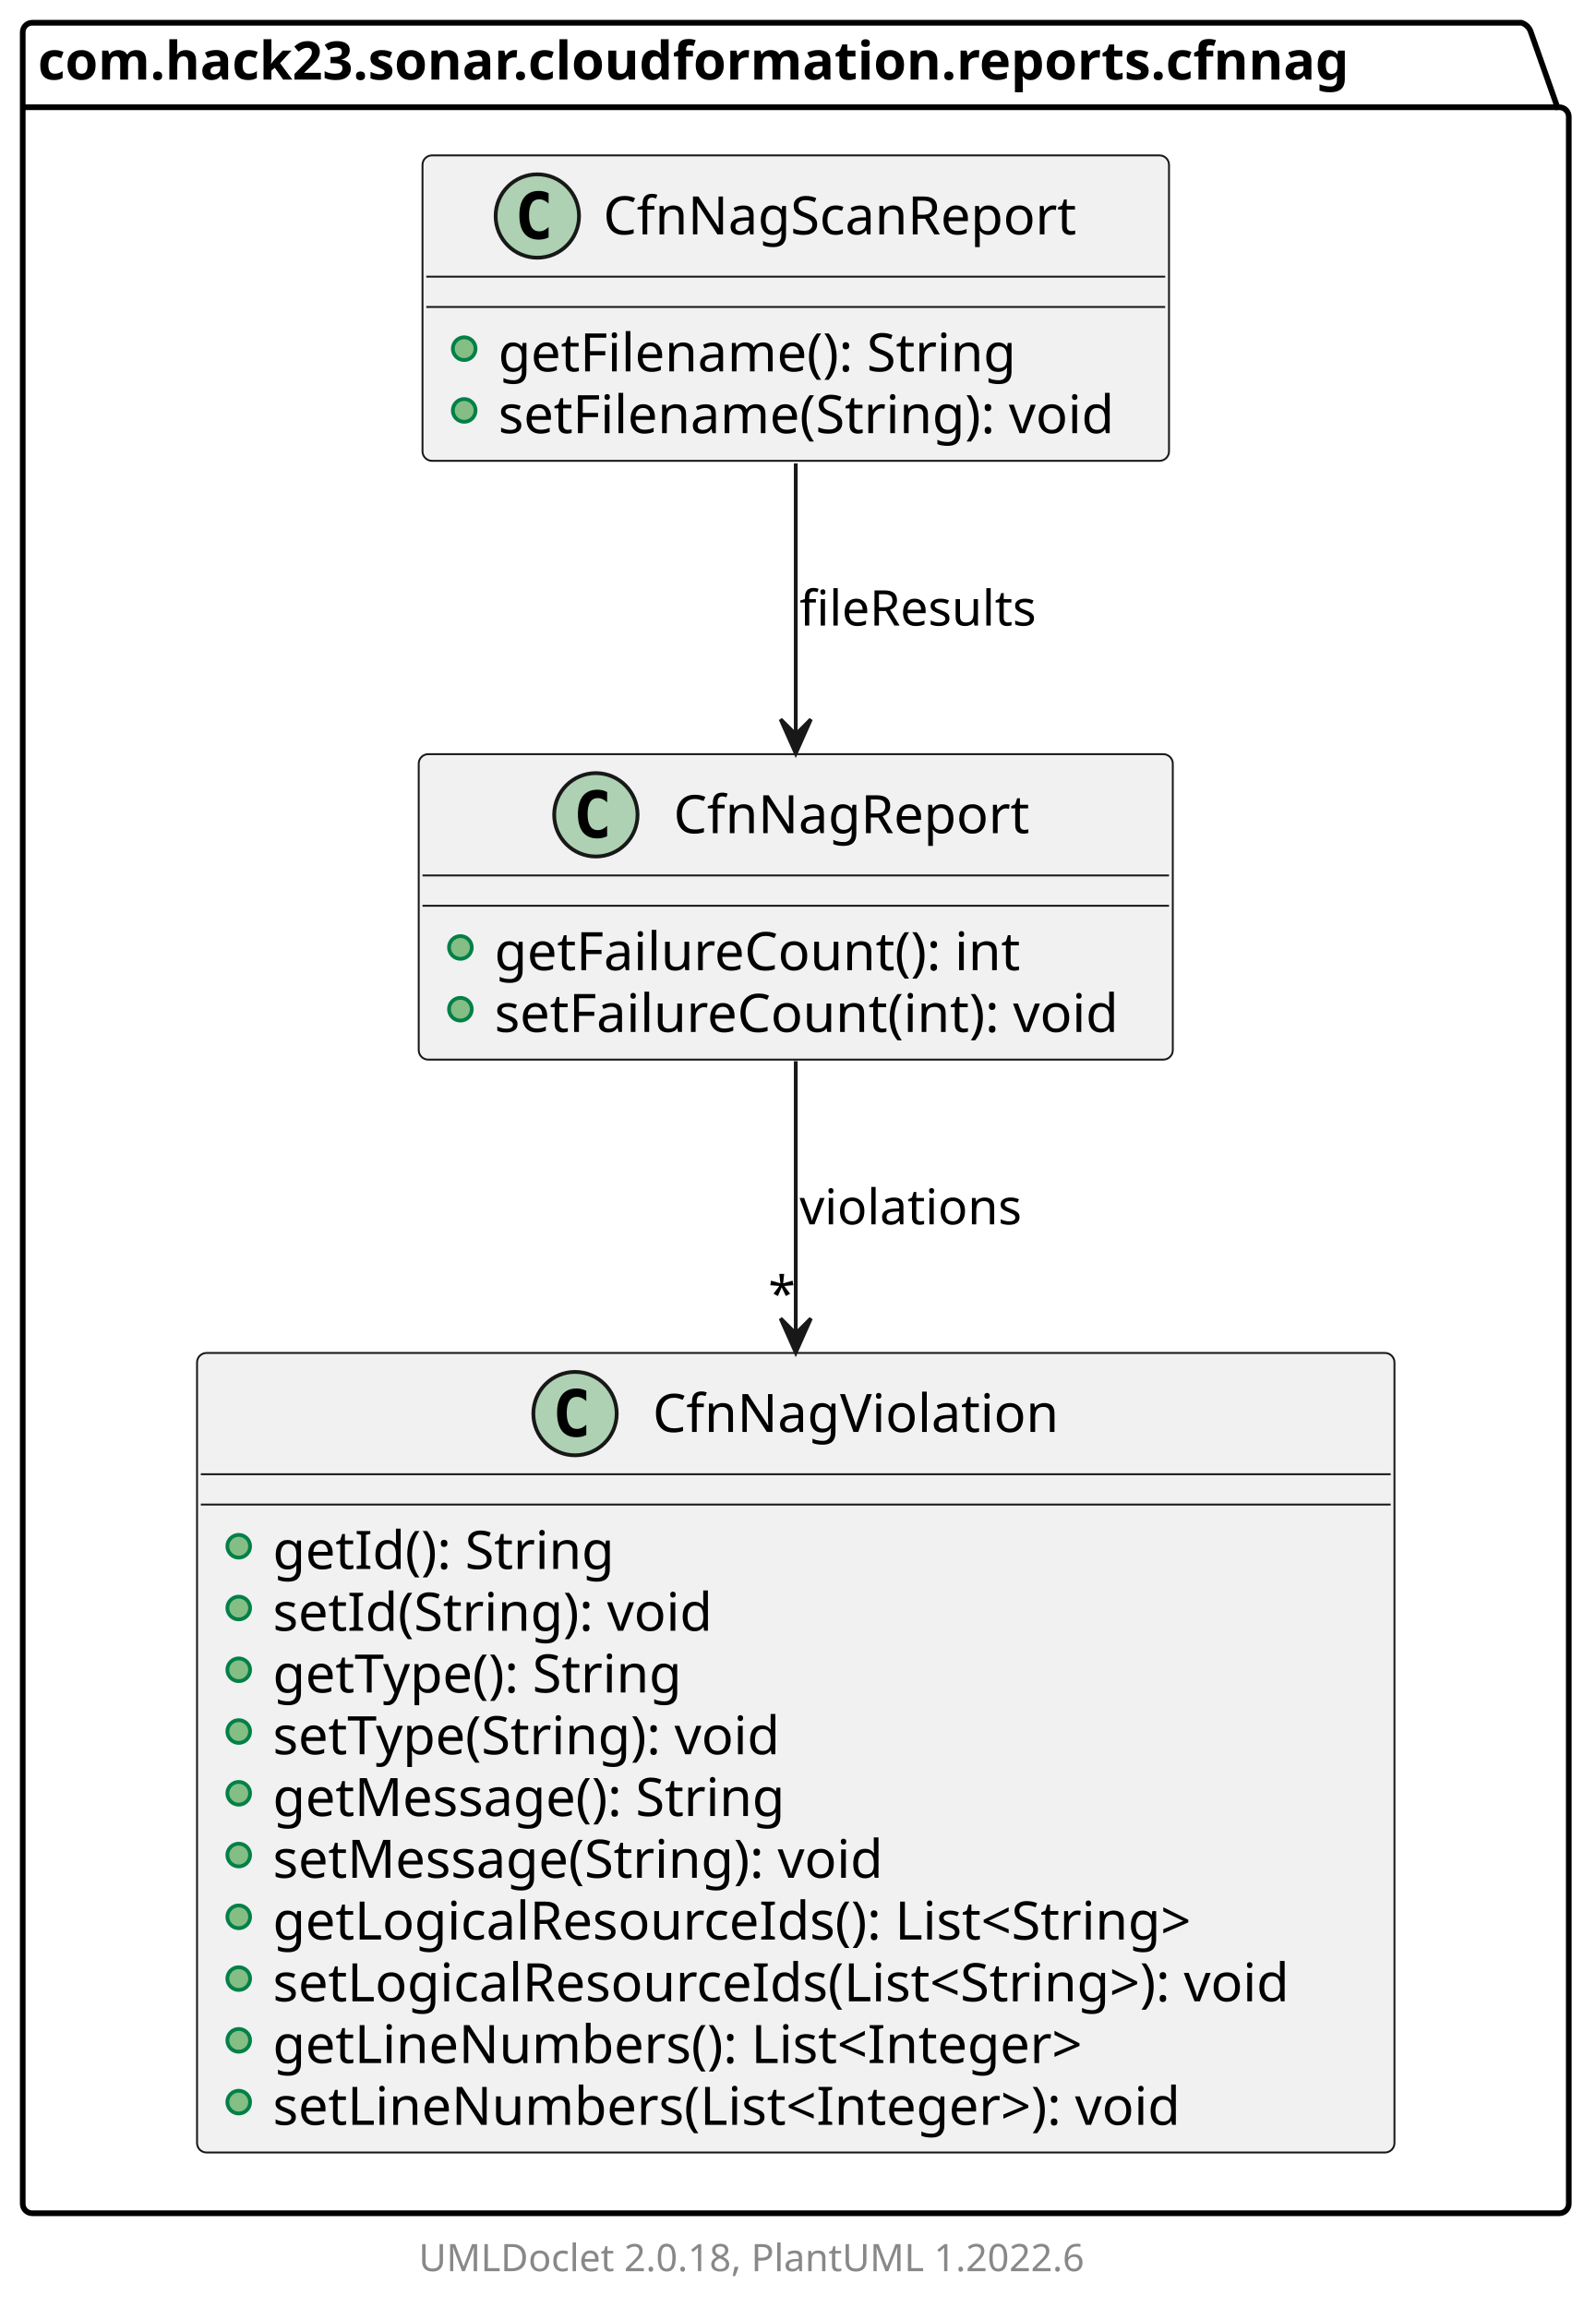
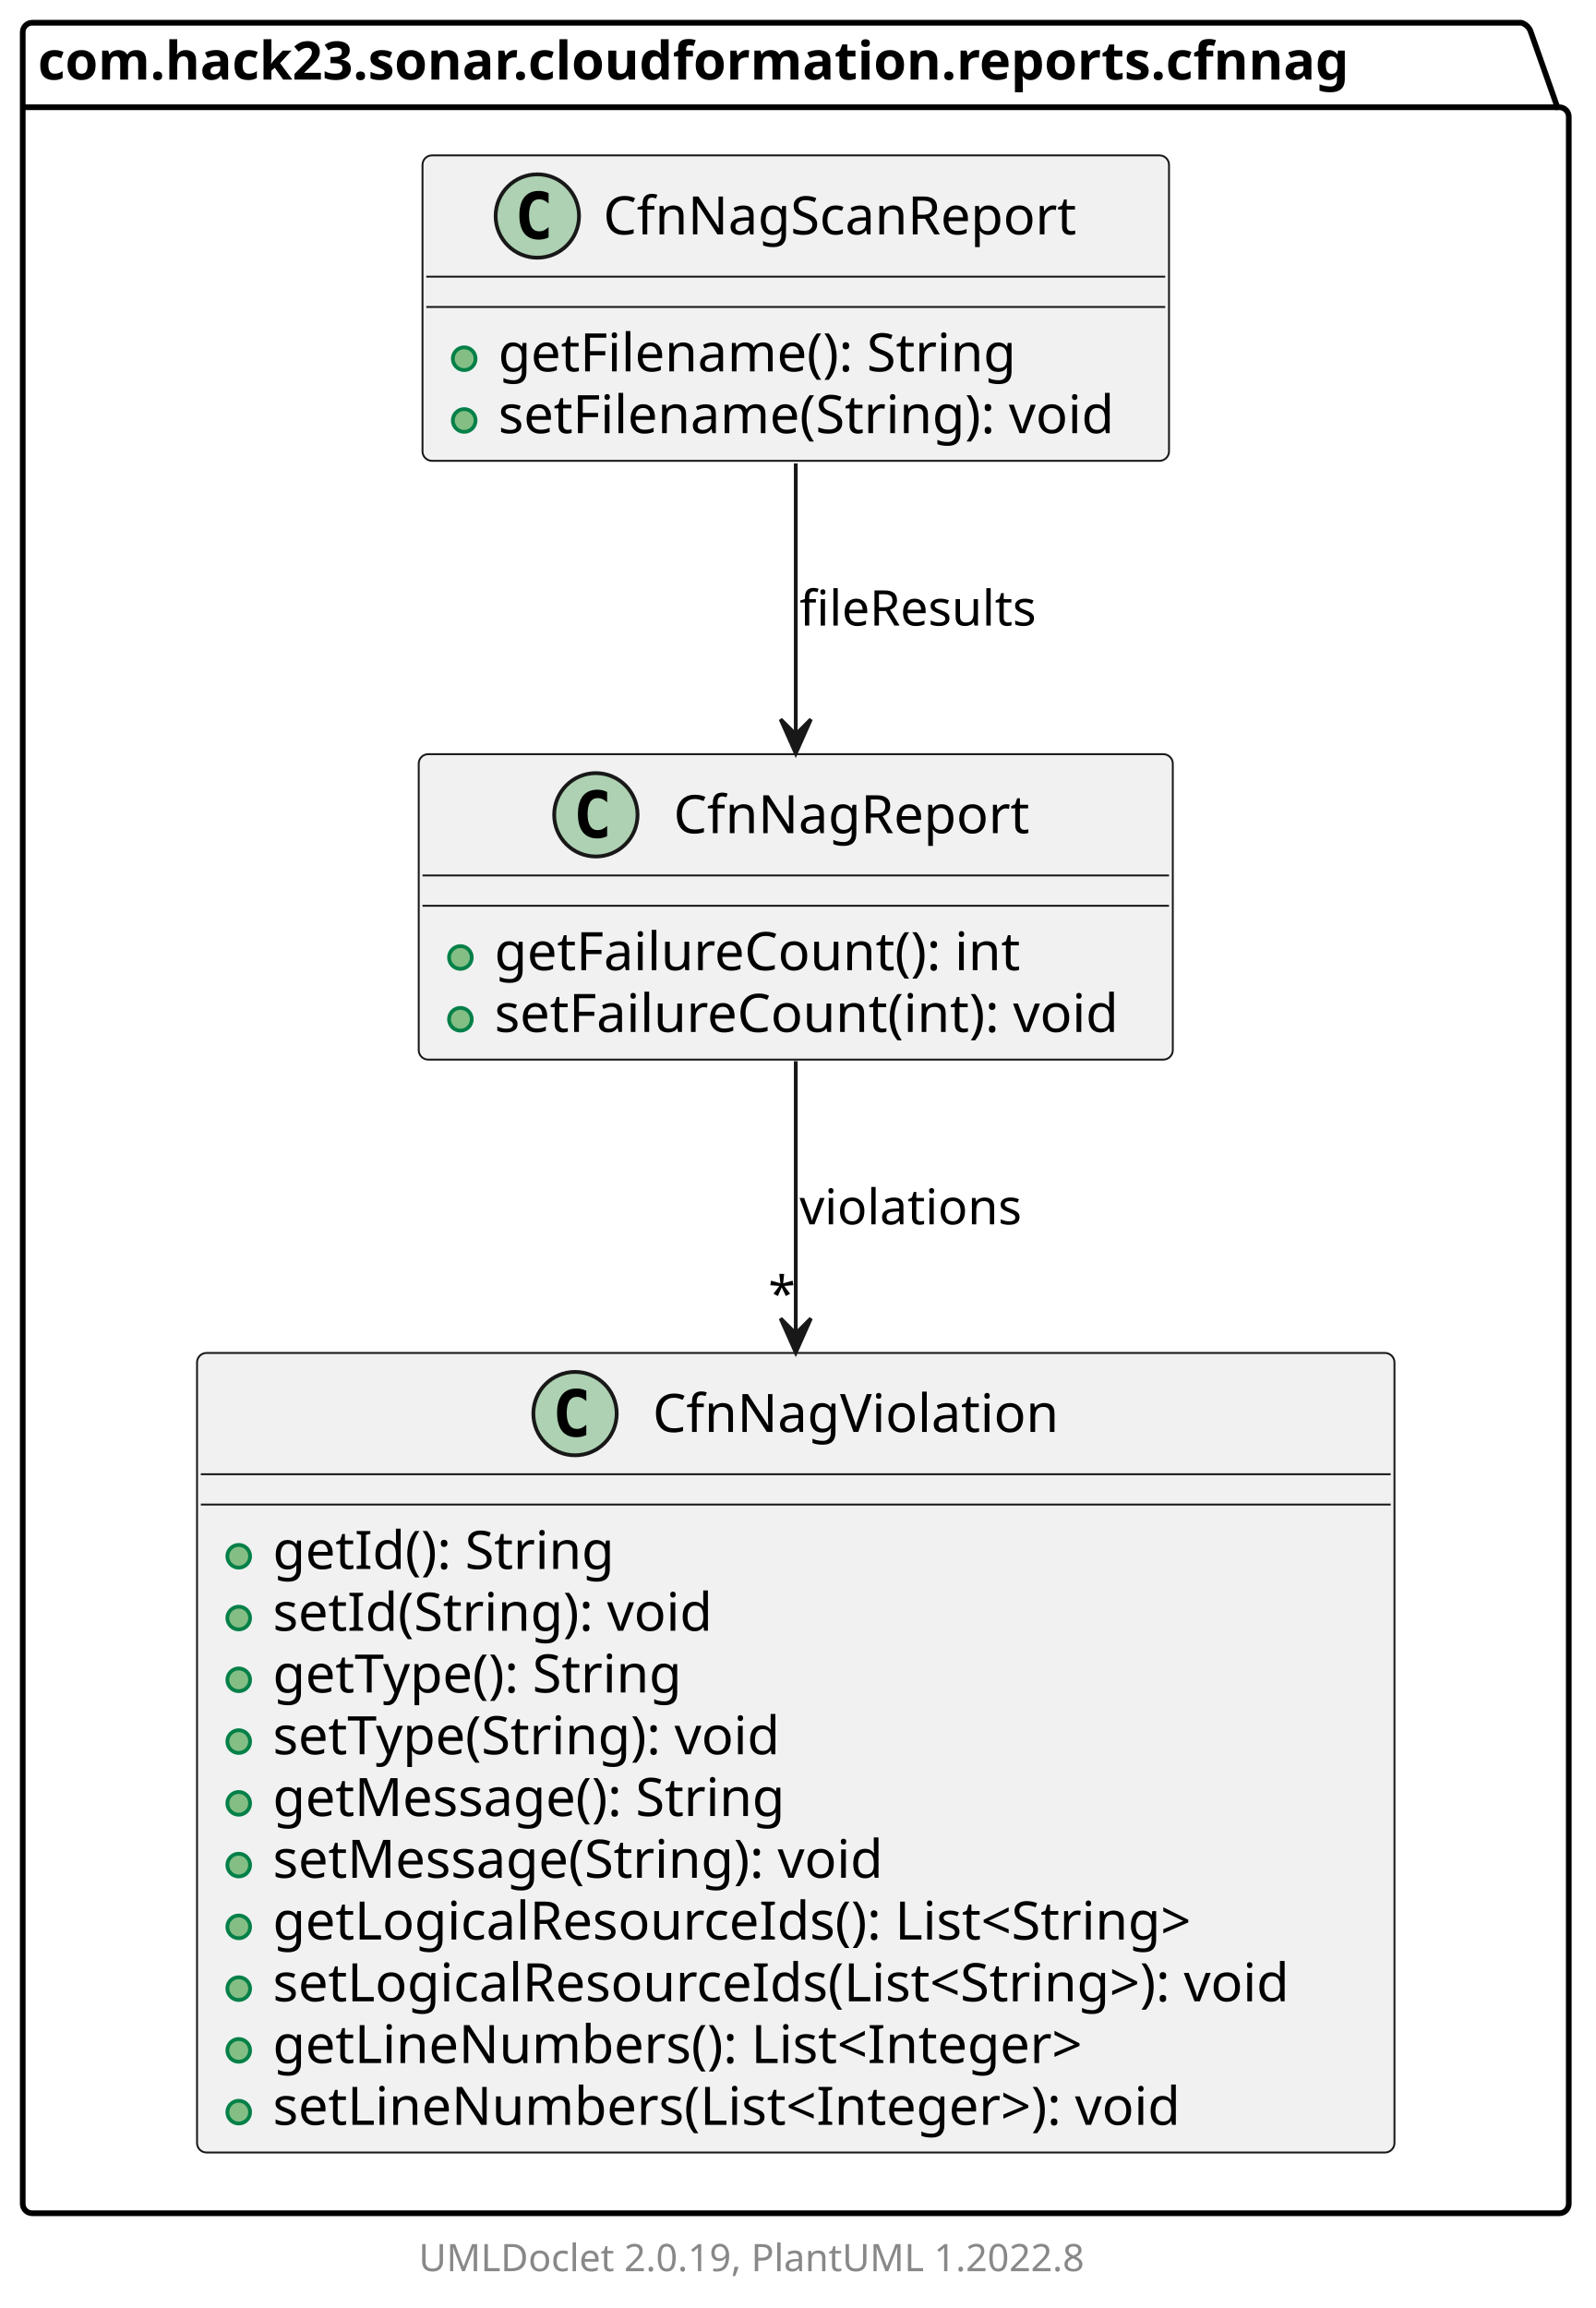
<svg xmlns="http://www.w3.org/2000/svg" xmlns:xlink="http://www.w3.org/1999/xlink" contentStyleType="text/css" height="609px" preserveAspectRatio="none" style="width:421px;height:609px;background:#FFFFFF;" version="1.1" viewBox="0 0 421 609" width="421px" zoomAndPan="magnify">
  <defs />
  <g>
    <g id="cluster_com.hack23.sonar.cloudformation.reports.cfnnag">
-       <path d="M8.5,6 L401.5,6 A3.75,3.75 0 0 1 404,8.5 L411,28.297 L411.5,28.297 A2.5,2.5 0 0 1 414,30.797 L414,581.5 A2.5,2.5 0 0 1 411.5,584 L8.5,584 A2.5,2.5 0 0 1 6,581.5 L6,8.5 A2.5,2.5 0 0 1 8.5,6 " style="stroke:#000000;stroke-width:1.5;fill:none;" />
-       <line style="stroke:#000000;stroke-width:1.5;fill:none;" x1="6" x2="411" y1="28.297" y2="28.297" />
+       <path d="M8.5,6 L401.5,6 A3.75,3.75 0 0 1 404,8.5 L411,28.297 L411.5,28.297 A2.5,2.5 0 0 1 414,30.797 L414,581.5 A2.5,2.5 0 0 1 411.5,584 L8.5,584 A2.5,2.5 0 0 1 6,581.5 L6,8.5 A2.5,2.5 0 0 1 8.5,6 " fill="none" style="stroke:#000000;stroke-width:1.5;" />
+       <line style="stroke:#000000;stroke-width:1.5;" x1="6" x2="411" y1="28.297" y2="28.297" />
      <text fill="#000000" font-family="sans-serif" font-size="14" font-weight="bold" lengthAdjust="spacing" textLength="392" x="10" y="20.995">com.hack23.sonar.cloudformation.reports.cfnnag</text>
    </g>
    <a href="CfnNagViolation.html" target="_top" title="CfnNagViolation.html" xlink:actuate="onRequest" xlink:href="CfnNagViolation.html" xlink:show="new" xlink:title="CfnNagViolation.html" xlink:type="simple">
      <g id="elem_com.hack23.sonar.cloudformation.reports.cfnnag.CfnNagViolation">
        <rect codeLine="3" fill="#F1F1F1" height="210.969" id="com.hack23.sonar.cloudformation.reports.cfnnag.CfnNagViolation" rx="2.5" ry="2.5" style="stroke:#181818;stroke-width:0.5;" width="316" x="52" y="357" />
        <ellipse cx="151.75" cy="373" fill="#ADD1B2" rx="11" ry="11" style="stroke:#181818;stroke-width:1.0;" />
        <path d="M154.719,378.641 Q154.141,378.938 153.5,379.078 Q152.859,379.234 152.156,379.234 Q149.656,379.234 148.328,377.594 Q147.016,375.938 147.016,372.812 Q147.016,369.688 148.328,368.031 Q149.656,366.375 152.156,366.375 Q152.859,366.375 153.5,366.531 Q154.156,366.688 154.719,366.984 L154.719,369.703 Q154.094,369.125 153.5,368.859 Q152.906,368.578 152.281,368.578 Q150.938,368.578 150.25,369.656 Q149.562,370.719 149.562,372.812 Q149.562,374.906 150.25,375.984 Q150.938,377.047 152.281,377.047 Q152.906,377.047 153.5,376.781 Q154.094,376.5 154.719,375.922 L154.719,378.641 Z " fill="#000000" />
        <text fill="#000000" font-family="sans-serif" font-size="14" lengthAdjust="spacing" textLength="108" x="172.25" y="377.847">CfnNagViolation</text>
        <line style="stroke:#181818;stroke-width:0.5;" x1="53" x2="367" y1="389" y2="389" />
        <line style="stroke:#181818;stroke-width:0.5;" x1="53" x2="367" y1="397" y2="397" />
-         <ellipse cx="63" cy="408" fill="#84BE84" rx="3" ry="3" style="stroke:#038048;stroke-width:1.0;" />
+         <ellipse cx="63" cy="410.648" fill="#84BE84" rx="3" ry="3" style="stroke:#038048;stroke-width:1.0;" />
        <text fill="#000000" font-family="sans-serif" font-size="14" lengthAdjust="spacing" textLength="94" x="72" y="413.995">getId(): String</text>
-         <ellipse cx="63" cy="424.297" fill="#84BE84" rx="3" ry="3" style="stroke:#038048;stroke-width:1.0;" />
+         <ellipse cx="63" cy="426.945" fill="#84BE84" rx="3" ry="3" style="stroke:#038048;stroke-width:1.0;" />
        <text fill="#000000" font-family="sans-serif" font-size="14" lengthAdjust="spacing" textLength="121" x="72" y="430.292">setId(String): void</text>
-         <ellipse cx="63" cy="440.594" fill="#84BE84" rx="3" ry="3" style="stroke:#038048;stroke-width:1.0;" />
+         <ellipse cx="63" cy="443.242" fill="#84BE84" rx="3" ry="3" style="stroke:#038048;stroke-width:1.0;" />
        <text fill="#000000" font-family="sans-serif" font-size="14" lengthAdjust="spacing" textLength="116" x="72" y="446.589">getType(): String</text>
-         <ellipse cx="63" cy="456.891" fill="#84BE84" rx="3" ry="3" style="stroke:#038048;stroke-width:1.0;" />
+         <ellipse cx="63" cy="459.539" fill="#84BE84" rx="3" ry="3" style="stroke:#038048;stroke-width:1.0;" />
        <text fill="#000000" font-family="sans-serif" font-size="14" lengthAdjust="spacing" textLength="143" x="72" y="462.886">setType(String): void</text>
-         <ellipse cx="63" cy="473.188" fill="#84BE84" rx="3" ry="3" style="stroke:#038048;stroke-width:1.0;" />
+         <ellipse cx="63" cy="475.836" fill="#84BE84" rx="3" ry="3" style="stroke:#038048;stroke-width:1.0;" />
        <text fill="#000000" font-family="sans-serif" font-size="14" lengthAdjust="spacing" textLength="145" x="72" y="479.183">getMessage(): String</text>
-         <ellipse cx="63" cy="489.484" fill="#84BE84" rx="3" ry="3" style="stroke:#038048;stroke-width:1.0;" />
+         <ellipse cx="63" cy="492.133" fill="#84BE84" rx="3" ry="3" style="stroke:#038048;stroke-width:1.0;" />
        <text fill="#000000" font-family="sans-serif" font-size="14" lengthAdjust="spacing" textLength="172" x="72" y="495.479">setMessage(String): void</text>
-         <ellipse cx="63" cy="505.781" fill="#84BE84" rx="3" ry="3" style="stroke:#038048;stroke-width:1.0;" />
+         <ellipse cx="63" cy="508.43" fill="#84BE84" rx="3" ry="3" style="stroke:#038048;stroke-width:1.0;" />
        <text fill="#000000" font-family="sans-serif" font-size="14" lengthAdjust="spacing" textLength="263" x="72" y="511.776">getLogicalResourceIds(): List&lt;String&gt;</text>
-         <ellipse cx="63" cy="522.078" fill="#84BE84" rx="3" ry="3" style="stroke:#038048;stroke-width:1.0;" />
+         <ellipse cx="63" cy="524.727" fill="#84BE84" rx="3" ry="3" style="stroke:#038048;stroke-width:1.0;" />
        <text fill="#000000" font-family="sans-serif" font-size="14" lengthAdjust="spacing" textLength="290" x="72" y="528.073">setLogicalResourceIds(List&lt;String&gt;): void</text>
-         <ellipse cx="63" cy="538.375" fill="#84BE84" rx="3" ry="3" style="stroke:#038048;stroke-width:1.0;" />
+         <ellipse cx="63" cy="541.023" fill="#84BE84" rx="3" ry="3" style="stroke:#038048;stroke-width:1.0;" />
        <text fill="#000000" font-family="sans-serif" font-size="14" lengthAdjust="spacing" textLength="229" x="72" y="544.37">getLineNumbers(): List&lt;Integer&gt;</text>
-         <ellipse cx="63" cy="554.672" fill="#84BE84" rx="3" ry="3" style="stroke:#038048;stroke-width:1.0;" />
+         <ellipse cx="63" cy="557.32" fill="#84BE84" rx="3" ry="3" style="stroke:#038048;stroke-width:1.0;" />
        <text fill="#000000" font-family="sans-serif" font-size="14" lengthAdjust="spacing" textLength="256" x="72" y="560.667">setLineNumbers(List&lt;Integer&gt;): void</text>
      </g>
    </a>
    <a href="CfnNagReport.html" target="_top" title="CfnNagReport.html" xlink:actuate="onRequest" xlink:href="CfnNagReport.html" xlink:show="new" xlink:title="CfnNagReport.html" xlink:type="simple">
      <g id="elem_com.hack23.sonar.cloudformation.reports.cfnnag.CfnNagReport">
        <rect codeLine="16" fill="#F1F1F1" height="80.594" id="com.hack23.sonar.cloudformation.reports.cfnnag.CfnNagReport" rx="2.5" ry="2.5" style="stroke:#181818;stroke-width:0.5;" width="199" x="110.5" y="199" />
        <ellipse cx="157.25" cy="215" fill="#ADD1B2" rx="11" ry="11" style="stroke:#181818;stroke-width:1.0;" />
        <path d="M160.219,220.641 Q159.641,220.938 159,221.078 Q158.359,221.234 157.656,221.234 Q155.156,221.234 153.828,219.594 Q152.516,217.938 152.516,214.812 Q152.516,211.688 153.828,210.031 Q155.156,208.375 157.656,208.375 Q158.359,208.375 159,208.531 Q159.656,208.688 160.219,208.984 L160.219,211.703 Q159.594,211.125 159,210.859 Q158.406,210.578 157.781,210.578 Q156.438,210.578 155.75,211.656 Q155.062,212.719 155.062,214.812 Q155.062,216.906 155.75,217.984 Q156.438,219.047 157.781,219.047 Q158.406,219.047 159,218.781 Q159.594,218.5 160.219,217.922 L160.219,220.641 Z " fill="#000000" />
        <text fill="#000000" font-family="sans-serif" font-size="14" lengthAdjust="spacing" textLength="97" x="177.75" y="219.847">CfnNagReport</text>
        <line style="stroke:#181818;stroke-width:0.5;" x1="111.5" x2="308.5" y1="231" y2="231" />
        <line style="stroke:#181818;stroke-width:0.5;" x1="111.5" x2="308.5" y1="239" y2="239" />
-         <ellipse cx="121.5" cy="250" fill="#84BE84" rx="3" ry="3" style="stroke:#038048;stroke-width:1.0;" />
+         <ellipse cx="121.5" cy="252.648" fill="#84BE84" rx="3" ry="3" style="stroke:#038048;stroke-width:1.0;" />
        <text fill="#000000" font-family="sans-serif" font-size="14" lengthAdjust="spacing" textLength="146" x="130.5" y="255.995">getFailureCount(): int</text>
-         <ellipse cx="121.5" cy="266.297" fill="#84BE84" rx="3" ry="3" style="stroke:#038048;stroke-width:1.0;" />
+         <ellipse cx="121.5" cy="268.945" fill="#84BE84" rx="3" ry="3" style="stroke:#038048;stroke-width:1.0;" />
        <text fill="#000000" font-family="sans-serif" font-size="14" lengthAdjust="spacing" textLength="173" x="130.5" y="272.292">setFailureCount(int): void</text>
      </g>
    </a>
    <a href="CfnNagScanReport.html" target="_top" title="CfnNagScanReport.html" xlink:actuate="onRequest" xlink:href="CfnNagScanReport.html" xlink:show="new" xlink:title="CfnNagScanReport.html" xlink:type="simple">
      <g id="elem_com.hack23.sonar.cloudformation.reports.cfnnag.CfnNagScanReport">
        <rect codeLine="21" fill="#F1F1F1" height="80.594" id="com.hack23.sonar.cloudformation.reports.cfnnag.CfnNagScanReport" rx="2.5" ry="2.5" style="stroke:#181818;stroke-width:0.5;" width="197" x="111.5" y="41" />
        <ellipse cx="141.8" cy="57" fill="#ADD1B2" rx="11" ry="11" style="stroke:#181818;stroke-width:1.0;" />
        <path d="M144.769,62.641 Q144.191,62.938 143.55,63.078 Q142.909,63.234 142.206,63.234 Q139.706,63.234 138.378,61.594 Q137.066,59.938 137.066,56.812 Q137.066,53.688 138.378,52.031 Q139.706,50.375 142.206,50.375 Q142.909,50.375 143.55,50.531 Q144.206,50.688 144.769,50.984 L144.769,53.703 Q144.144,53.125 143.55,52.859 Q142.956,52.578 142.331,52.578 Q140.988,52.578 140.3,53.656 Q139.613,54.719 139.613,56.812 Q139.613,58.906 140.3,59.984 Q140.988,61.047 142.331,61.047 Q142.956,61.047 143.55,60.781 Q144.144,60.5 144.769,59.922 L144.769,62.641 Z " fill="#000000" />
        <text fill="#000000" font-family="sans-serif" font-size="14" lengthAdjust="spacing" textLength="131" x="159.2" y="61.847">CfnNagScanReport</text>
        <line style="stroke:#181818;stroke-width:0.5;" x1="112.5" x2="307.5" y1="73" y2="73" />
        <line style="stroke:#181818;stroke-width:0.5;" x1="112.5" x2="307.5" y1="81" y2="81" />
-         <ellipse cx="122.5" cy="92" fill="#84BE84" rx="3" ry="3" style="stroke:#038048;stroke-width:1.0;" />
+         <ellipse cx="122.5" cy="94.648" fill="#84BE84" rx="3" ry="3" style="stroke:#038048;stroke-width:1.0;" />
        <text fill="#000000" font-family="sans-serif" font-size="14" lengthAdjust="spacing" textLength="144" x="131.5" y="97.995">getFilename(): String</text>
-         <ellipse cx="122.5" cy="108.297" fill="#84BE84" rx="3" ry="3" style="stroke:#038048;stroke-width:1.0;" />
+         <ellipse cx="122.5" cy="110.945" fill="#84BE84" rx="3" ry="3" style="stroke:#038048;stroke-width:1.0;" />
        <text fill="#000000" font-family="sans-serif" font-size="14" lengthAdjust="spacing" textLength="171" x="131.5" y="114.292">setFilename(String): void</text>
      </g>
    </a>
    <g id="link_com.hack23.sonar.cloudformation.reports.cfnnag.CfnNagReport_com.hack23.sonar.cloudformation.reports.cfnnag.CfnNagViolation">
      <path codeLine="26" d="M210,280.01 C210,300.26 210,326.03 210,351.75 " fill="none" id="com.hack23.sonar.cloudformation.reports.cfnnag.CfnNagReport-to-com.hack23.sonar.cloudformation.reports.cfnnag.CfnNagViolation" style="stroke:#181818;stroke-width:1.0;" />
      <polygon fill="#181818" points="210,356.89,214,347.89,210,351.89,206,347.89,210,356.89" style="stroke:#181818;stroke-width:1.0;" />
      <text fill="#000000" font-family="sans-serif" font-size="13" lengthAdjust="spacing" textLength="60" x="211" y="323.067">violations</text>
      <text fill="#000000" font-family="sans-serif" font-size="13" lengthAdjust="spacing" textLength="7" x="202.754" y="346.01">*</text>
    </g>
    <g id="link_com.hack23.sonar.cloudformation.reports.cfnnag.CfnNagScanReport_com.hack23.sonar.cloudformation.reports.cfnnag.CfnNagReport">
      <path codeLine="27" d="M210,122.27 C210,144.09 210,171.21 210,193.77 " fill="none" id="com.hack23.sonar.cloudformation.reports.cfnnag.CfnNagScanReport-to-com.hack23.sonar.cloudformation.reports.cfnnag.CfnNagReport" style="stroke:#181818;stroke-width:1.0;" />
      <polygon fill="#181818" points="210,198.8,214,189.8,210,193.8,206,189.8,210,198.8" style="stroke:#181818;stroke-width:1.0;" />
      <text fill="#000000" font-family="sans-serif" font-size="13" lengthAdjust="spacing" textLength="64" x="211" y="165.067">fileResults</text>
    </g>
-     <rect height="11.641" style="stroke:#00000000;stroke-width:1.0;fill:none;" width="186" x="110.5" y="590" />
-     <text fill="#888888" font-family="sans-serif" font-size="10" lengthAdjust="spacing" textLength="186" x="110.5" y="599.282">UMLDoclet 2.0.18, PlantUML 1.2022.6</text>
+     <rect fill="none" height="11.641" style="stroke:none;stroke-width:1.0;" width="186" x="110.5" y="590" />
+     <text fill="#888888" font-family="sans-serif" font-size="10" lengthAdjust="spacing" textLength="186" x="110.5" y="599.282">UMLDoclet 2.0.19, PlantUML 1.2022.8</text>
  </g>
</svg>
